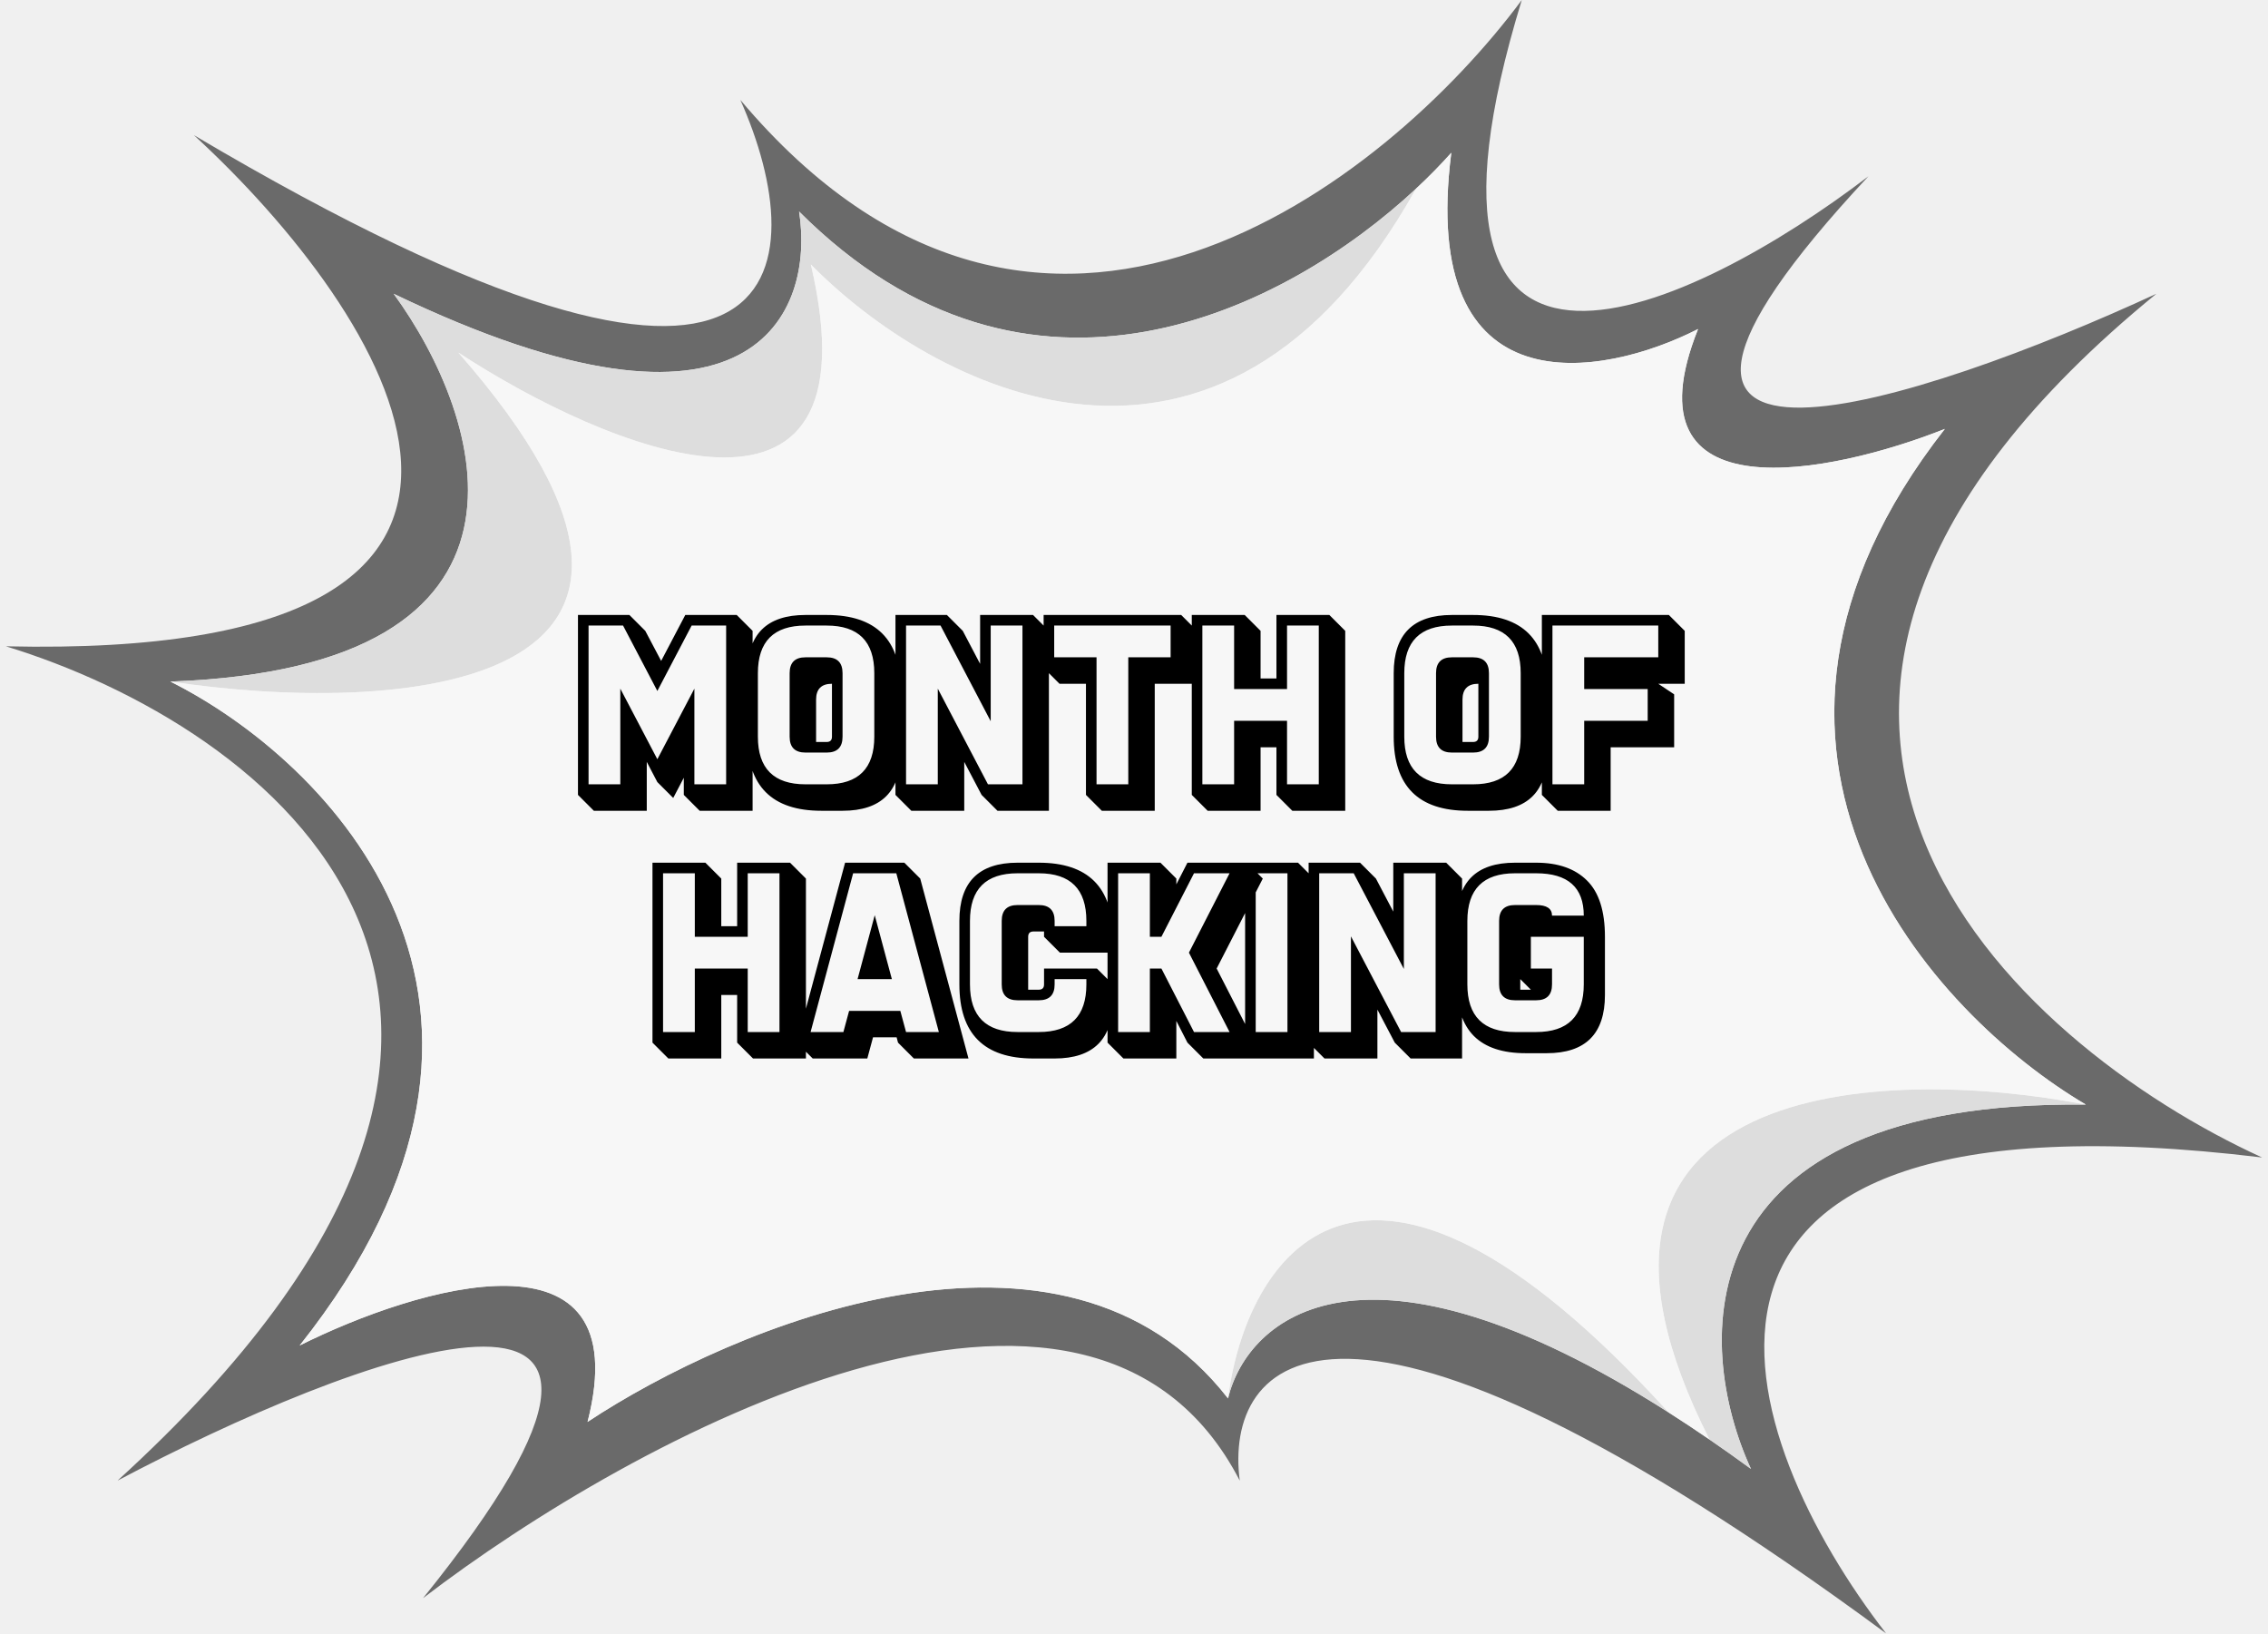
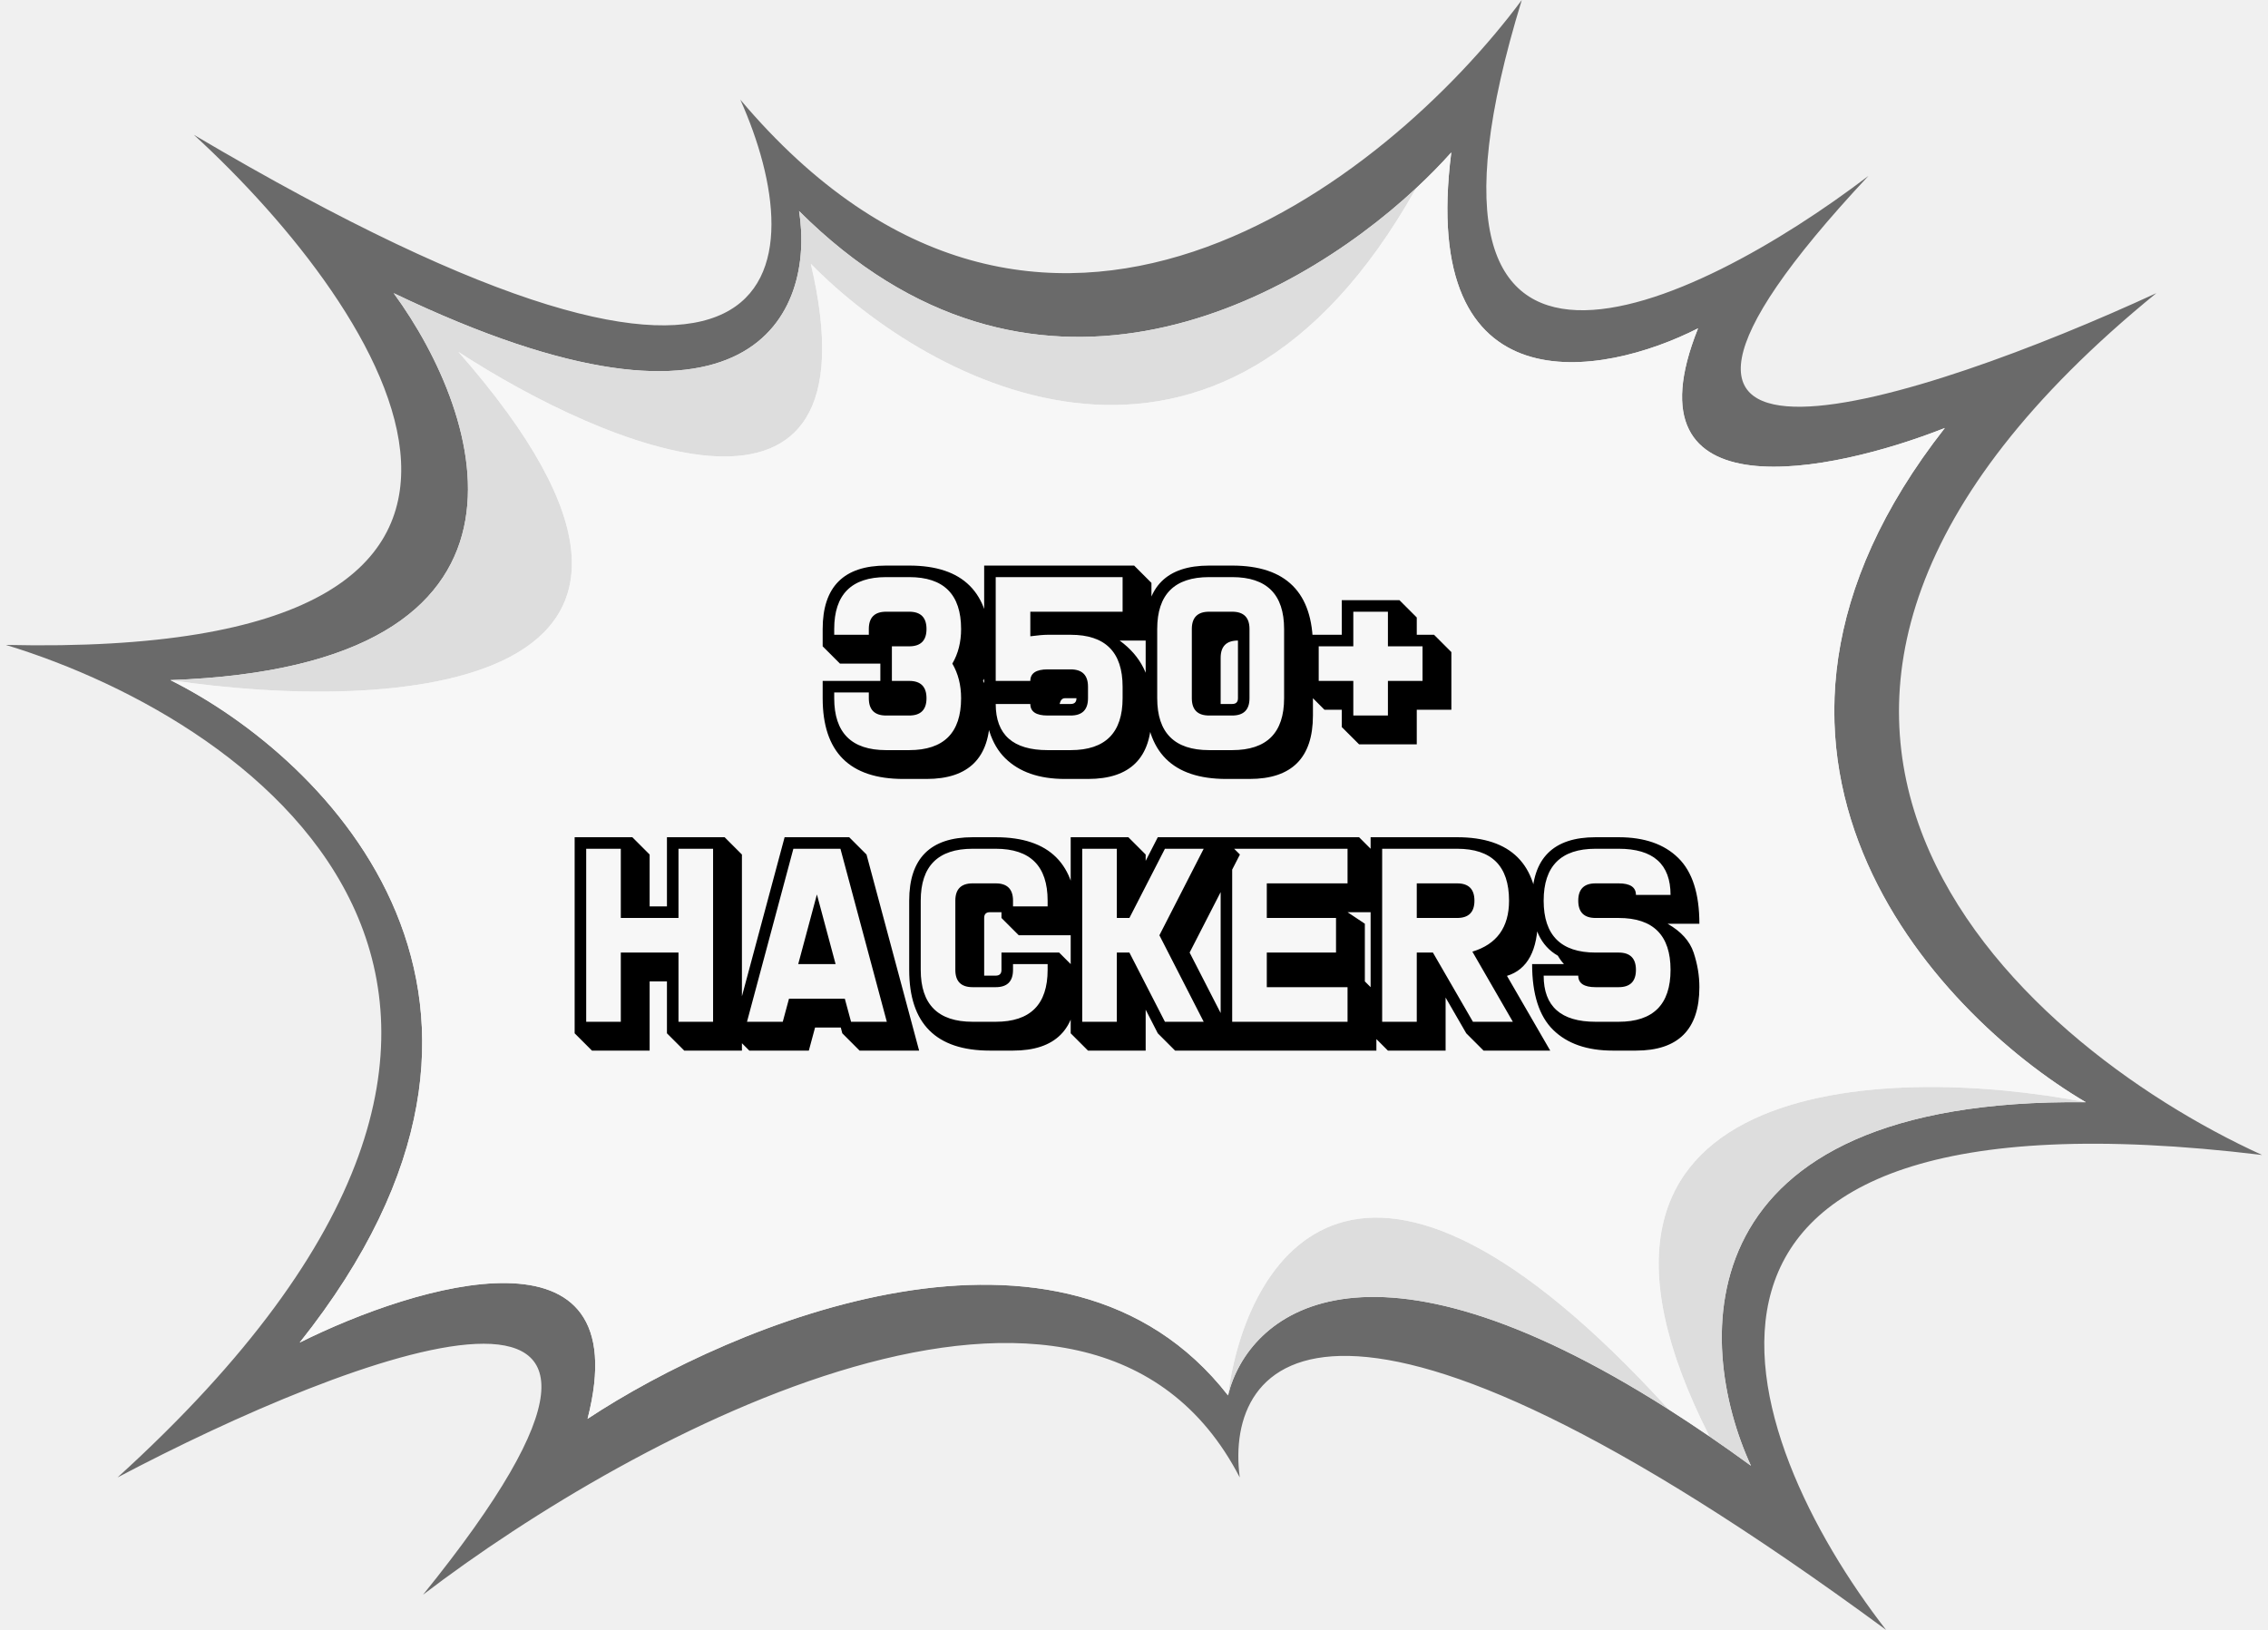
- <svg xmlns="http://www.w3.org/2000/svg" width="293" height="211" viewBox="0 0 293 211" fill="none">
+ <svg xmlns="http://www.w3.org/2000/svg" width="192" height="138" viewBox="0 0 192 138" fill="none">
  <g clip-path="url(#clip0_6_5)">
-     <path fill-rule="evenodd" clip-rule="evenodd" d="M25.049 17.457C49.845 40.227 79.702 85.311 0.759 83.489C33.905 93.609 83.194 129.332 15.181 191.266C45.291 175.327 95.339 156.049 54.653 206.446C81.726 185.7 140.731 153.62 160.163 191.266C158.14 175.833 172.005 158.174 243.661 211C224.43 186.207 207.225 139.199 292.241 149.522C260.107 134.848 212.387 91.99 278.578 37.95C248.469 51.865 198.876 68.309 241.383 22.77C218.865 39.974 178.381 59.505 196.598 0C179.14 23.529 134.507 59.05 95.642 12.903C105.004 33.902 103.992 64.211 25.049 17.457ZM22.013 88.043C73.022 86.222 62.497 53.889 50.858 37.95C97.616 60.416 105.257 40.227 103.233 27.324C132.996 57.084 166.26 39.908 182.935 24.374C184.633 22.793 186.157 21.23 187.49 19.734C183.239 53.13 206.972 48.829 219.37 42.504C209.654 66.791 236.576 61.225 251.251 55.407C218.46 97.303 249.733 131.053 269.469 142.691C217.245 142.083 218.865 173.809 226.202 189.748C224.373 188.411 222.587 187.148 220.848 185.953C219.043 184.716 217.286 183.553 215.575 182.462C176.189 157.342 161.209 170.151 158.645 180.64C137.391 153.317 94.63 171.279 75.907 183.676C82.587 157.567 53.894 166.219 38.712 173.809C73.933 129.484 42.255 98.163 22.013 88.043Z" fill="#6A6A6A" />
-     <path d="M50.858 37.95C62.497 53.889 73.022 86.222 22.013 88.043C50.604 92.344 98.072 89.865 59.207 45.54C78.184 57.937 113.86 73.015 104.751 34.155C120.186 49.898 157.431 69.983 182.935 24.374C166.26 39.908 132.996 57.084 103.233 27.324C105.257 40.227 97.616 60.416 50.858 37.95Z" fill="#DDDDDD" />
-     <path d="M226.202 189.748C218.865 173.809 217.245 142.083 269.469 142.691C243.38 137.631 197.131 139.199 220.848 185.953C222.587 187.148 224.373 188.411 226.202 189.748Z" fill="#DDDDDD" />
-     <path d="M158.645 180.64C161.209 170.151 176.189 157.342 215.575 182.462C175.496 138.379 160.922 162.88 158.645 180.64Z" fill="#DDDDDD" />
-     <path d="M22.013 88.043C42.255 98.163 73.933 129.484 38.712 173.809C53.894 166.219 82.587 157.567 75.907 183.676C94.63 171.279 137.391 153.317 158.645 180.64C160.922 162.88 175.496 138.379 215.575 182.462C217.286 183.553 219.043 184.716 220.848 185.953C197.131 139.199 243.38 137.631 269.469 142.691C249.733 131.053 218.46 97.303 251.251 55.407C236.575 61.225 209.654 66.791 219.37 42.504C206.972 48.829 183.239 53.13 187.49 19.734C186.157 21.23 184.632 22.793 182.935 24.374C157.431 69.983 120.186 49.898 104.751 34.155C113.86 73.015 78.184 57.937 59.207 45.54C98.072 89.865 50.604 92.344 22.013 88.043Z" fill="#F7F7F7" />
-     <path d="M80.137 88.957L84.922 98.076L89.707 88.957V101.316H93.809V80.809H89.352L84.922 89.258L80.492 80.809H76.035V101.316H80.137V88.957ZM84.922 101.029L83.555 98.418V104.734H76.719L74.668 102.684V79.441H81.312L83.363 81.492L85.414 85.375L88.531 79.441H95.176L97.227 81.492V104.734H90.391L88.34 102.684V100.469L86.973 103.08L84.922 101.029ZM106.797 80.809H104.062C99.961 80.809 97.91 82.859 97.91 86.961V95.164C97.91 99.266 99.961 101.316 104.062 101.316H106.797C110.898 101.316 112.949 99.266 112.949 95.164V86.961C112.949 82.859 110.898 80.809 106.797 80.809ZM108.848 86.961V95.164C108.848 96.531 108.164 97.215 106.797 97.215H104.062C102.695 97.215 102.012 96.531 102.012 95.164V86.961C102.012 85.594 102.695 84.91 104.062 84.91H106.797C108.164 84.91 108.848 85.594 108.848 86.961ZM105.43 95.848H106.797C107.253 95.848 107.48 95.62 107.48 95.164V88.328C106.113 88.328 105.43 89.012 105.43 90.379V95.848ZM98.936 102.342C97.341 100.747 96.543 98.354 96.543 95.164V86.961C96.543 81.948 99.049 79.441 104.062 79.441H106.797C109.987 79.441 112.38 80.239 113.975 81.834C115.57 83.429 116.367 85.822 116.367 89.012V97.215C116.367 102.228 113.861 104.734 108.848 104.734H106.113C102.923 104.734 100.531 103.937 98.936 102.342ZM121.152 88.957L127.633 101.316H132.09V80.809H127.988V93.168L121.508 80.809H117.051V101.316H121.152V88.957ZM126.812 102.684L124.57 98.418V104.734H117.734L115.684 102.684V79.441H122.328L124.379 81.492L126.621 85.758V79.441H133.457L135.508 81.492V104.734H128.863L126.812 102.684ZM145.762 84.91H151.23V80.809H136.191V84.91H141.66V101.316H145.762V84.91ZM134.824 86.277V79.441H152.598L154.648 81.492V88.328H149.18V104.734H142.344L140.293 102.684V88.328H136.875L134.824 86.277ZM159.434 93.113H166.27V101.316H170.371V80.809H166.27V89.012H159.434V80.809H155.332V101.316H159.434V93.113ZM164.902 102.684V96.531H162.852V104.734H156.016L153.965 102.684V79.441H160.801L162.852 81.492V87.644H164.902V79.441H171.738L173.789 81.492V104.734H166.953L164.902 102.684ZM190.305 80.809H187.57C183.469 80.809 181.418 82.859 181.418 86.961V95.164C181.418 99.266 183.469 101.316 187.57 101.316H190.305C194.406 101.316 196.457 99.266 196.457 95.164V86.961C196.457 82.859 194.406 80.809 190.305 80.809ZM192.355 86.961V95.164C192.355 96.531 191.672 97.215 190.305 97.215H187.57C186.203 97.215 185.52 96.531 185.52 95.164V86.961C185.52 85.594 186.203 84.91 187.57 84.91H190.305C191.672 84.91 192.355 85.594 192.355 86.961ZM188.938 95.848H190.305C190.76 95.848 190.988 95.62 190.988 95.164V88.328C189.621 88.328 188.938 89.012 188.938 90.379V95.848ZM182.443 102.342C180.848 100.747 180.051 98.354 180.051 95.164V86.961C180.051 81.948 182.557 79.441 187.57 79.441H190.305C193.495 79.441 195.887 80.239 197.482 81.834C199.077 83.429 199.875 85.822 199.875 89.012V97.215C199.875 102.228 197.368 104.734 192.355 104.734H189.621C186.431 104.734 184.038 103.937 182.443 102.342ZM214.23 80.809H200.559V101.316H204.66V93.113H212.863V89.012H204.66V84.91H214.23V80.809ZM199.191 102.684V79.441H215.598L217.648 81.492V88.328H214.23L216.281 89.695V96.531H208.078V104.734H201.242L199.191 102.684ZM89.762 125.113H96.598V133.316H100.699V112.809H96.598V121.012H89.762V112.809H85.66V133.316H89.762V125.113ZM95.231 134.684V128.531H93.18V136.734H86.344L84.293 134.684V111.441H91.129L93.18 113.492V119.645H95.231V111.441H102.066L104.117 113.492V136.734H97.281L95.231 134.684ZM116.312 130.582L117.051 133.316H121.289L115.793 112.809H110.215L104.719 133.316H108.957L109.695 130.582H116.312ZM115.219 126.48H110.789L113.004 118.223L115.219 126.48ZM116.012 134.684L115.834 134H112.785L112.047 136.734H104.992L102.941 134.684L109.176 111.441H116.832L118.883 113.492L125.117 136.734H118.062L116.012 134.684ZM140.348 118.961C140.348 114.859 138.297 112.809 134.195 112.809H131.461C127.359 112.809 125.309 114.859 125.309 118.961V127.164C125.309 131.266 127.359 133.316 131.461 133.316H134.195C138.297 133.316 140.348 131.266 140.348 127.164V126.48H136.246V127.164C136.246 128.531 135.562 129.215 134.195 129.215H131.461C130.094 129.215 129.41 128.531 129.41 127.164V118.961C129.41 117.594 130.094 116.91 131.461 116.91H134.195C135.562 116.91 136.246 117.594 136.246 118.961V119.645H140.348V118.961ZM126.334 134.342C124.739 132.747 123.941 130.354 123.941 127.164V118.961C123.941 113.948 126.448 111.441 131.461 111.441H134.195C137.385 111.441 139.778 112.239 141.373 113.834C142.968 115.429 143.766 117.822 143.766 121.012V123.062H136.93L134.879 121.012V120.328H133.512C133.056 120.328 132.828 120.556 132.828 121.012V127.848H134.195C134.651 127.848 134.879 127.62 134.879 127.164V125.113H141.715L143.766 127.164V129.215C143.766 134.228 141.259 136.734 136.246 136.734H133.512C130.322 136.734 127.929 135.937 126.334 134.342ZM151.969 114.244L153.404 111.441H161.088L163.139 113.492L157.178 125.113L163.139 136.734H155.455L153.404 134.684L151.969 131.881V136.734H145.133L143.082 134.684V111.441H149.918L151.969 113.492V114.244ZM148.551 125.113H150.041L154.252 133.316H158.846L153.596 123.062L158.846 112.809H154.252L150.041 121.012H148.551V112.809H144.449V133.316H148.551V125.113ZM166.324 133.316V112.809H162.223V133.316H166.324ZM160.855 134.684V111.441H167.691L169.742 113.492V136.734H162.906L160.855 134.684ZM174.527 120.957L181.008 133.316H185.465V112.809H181.363V125.168L174.883 112.809H170.426V133.316H174.527V120.957ZM180.188 134.684L177.945 130.418V136.734H171.109L169.059 134.684V111.441H175.703L177.754 113.492L179.996 117.758V111.441H186.832L188.883 113.492V136.734H182.238L180.188 134.684ZM198.453 112.809H195.719C191.617 112.809 189.566 114.859 189.566 118.961V127.164C189.566 131.266 191.617 133.316 195.719 133.316H198.453C202.555 133.316 204.605 131.266 204.605 127.164V121.012H197.77V125.113H200.504V127.164C200.504 128.531 199.82 129.215 198.453 129.215H195.719C194.352 129.215 193.668 128.531 193.668 127.164V118.961C193.668 117.594 194.352 116.91 195.719 116.91H198.453C199.82 116.91 200.504 117.366 200.504 118.277H204.605C204.605 114.632 202.555 112.809 198.453 112.809ZM197.77 127.848L196.402 126.48V127.848H197.77ZM205.016 113.738C206.565 115.26 207.34 117.685 207.34 121.012V128.531C207.34 133.544 204.833 136.051 199.82 136.051H197.086C194.124 136.051 191.9 135.312 190.414 133.836C188.938 132.35 188.199 130.126 188.199 127.164V118.961C188.199 113.948 190.706 111.441 195.719 111.441H198.453C201.288 111.441 203.475 112.207 205.016 113.738Z" fill="black" />
+     <path fill-rule="evenodd" clip-rule="evenodd" d="M16.415 11.417C32.663 26.309 52.228 55.796 0.497 54.604C22.218 61.223 54.516 84.587 9.948 125.094C29.679 114.669 62.475 102.06 35.813 135.022C53.554 121.453 92.22 100.472 104.953 125.094C103.627 115 112.713 103.45 159.668 138C147.067 121.785 135.793 91.04 191.503 97.791C170.445 88.194 139.175 60.164 182.549 24.82C162.819 33.921 130.321 44.676 158.176 14.892C143.42 26.144 116.891 38.918 128.829 0C117.389 15.389 88.141 38.62 62.674 8.439C68.808 22.173 68.145 41.996 16.415 11.417ZM14.425 57.583C47.851 56.391 40.953 35.245 33.327 24.82C63.967 39.514 68.974 26.309 67.648 17.87C87.151 37.334 108.949 26.101 119.876 15.941C120.988 14.908 121.987 13.885 122.86 12.906C120.075 34.748 135.627 31.935 143.751 27.799C137.384 43.684 155.026 40.043 164.643 36.237C143.154 63.639 163.648 85.712 176.58 93.324C142.359 92.927 143.42 113.676 148.228 124.101C147.029 123.226 145.859 122.4 144.719 121.619C143.536 120.81 142.385 120.049 141.264 119.335C115.455 102.906 105.639 111.284 103.959 118.144C90.031 100.273 62.01 112.021 49.741 120.129C54.118 103.053 35.316 108.712 25.368 113.676C48.448 84.686 27.689 64.201 14.425 57.583Z" fill="#6A6A6A" />
+     <path d="M33.326 24.82C40.953 35.245 47.851 56.391 14.425 57.583C33.161 60.396 64.265 58.774 38.798 29.784C51.233 37.892 74.611 47.754 68.642 22.338C78.757 32.635 103.163 45.771 119.876 15.941C108.949 26.101 87.151 37.334 67.648 17.87C68.974 26.309 63.967 39.514 33.326 24.82Z" fill="#DDDDDD" />
+     <path d="M148.228 124.101C143.42 113.676 142.359 92.927 176.58 93.324C159.484 90.014 129.178 91.04 144.719 121.619C145.859 122.4 147.029 123.226 148.228 124.101Z" fill="#DDDDDD" />
+     <path d="M103.959 118.144C105.639 111.284 115.455 102.906 141.264 119.335C115.001 90.504 105.451 106.528 103.959 118.144Z" fill="#DDDDDD" />
+     <path d="M14.425 57.583C27.689 64.201 48.448 84.686 25.368 113.676C35.316 108.712 54.118 103.053 49.741 120.129C62.01 112.021 90.031 100.273 103.959 118.144C105.451 106.528 115.001 90.504 141.264 119.335C142.385 120.049 143.536 120.81 144.719 121.619C129.178 91.04 159.484 90.014 176.58 93.324C163.648 85.712 143.154 63.639 164.642 36.237C155.026 40.043 137.384 43.684 143.751 27.799C135.627 31.935 120.075 34.748 122.86 12.906C121.987 13.885 120.988 14.908 119.876 15.941C103.163 45.771 78.757 32.635 68.642 22.338C74.611 47.754 51.233 37.892 38.798 29.784C64.265 58.774 33.161 60.396 14.425 57.583Z" fill="#F7F7F7" />
+     <path d="M73.551 53.258C73.551 52.281 74.039 51.793 75.016 51.793H76.969C77.945 51.793 78.434 52.281 78.434 53.258C78.434 54.234 77.945 54.723 76.969 54.723H75.504V57.652H76.969C77.945 57.652 78.434 58.141 78.434 59.117C78.434 60.094 77.945 60.582 76.969 60.582H75.016C74.039 60.582 73.551 60.094 73.551 59.117V58.629H70.621V59.117C70.621 62.047 72.086 63.512 75.016 63.512H76.969C79.898 63.512 81.363 62.047 81.363 59.117C81.363 58.01 81.116 57.034 80.621 56.188C81.116 55.341 81.363 54.365 81.363 53.258C81.363 50.328 79.898 48.863 76.969 48.863H75.016C72.086 48.863 70.621 50.328 70.621 53.258V53.746H73.551V53.258ZM82.096 49.596C83.235 50.735 83.805 52.444 83.805 54.723C83.805 56.012 83.609 56.988 83.219 57.652C83.609 58.316 83.805 59.293 83.805 60.582C83.805 64.163 82.014 65.953 78.434 65.953H76.481C74.202 65.953 72.493 65.383 71.353 64.244C70.214 63.105 69.644 61.396 69.644 59.117V57.652H74.527V56.188H71.109L69.644 54.723V53.258C69.644 49.677 71.435 47.887 75.016 47.887H76.969C79.247 47.887 80.956 48.456 82.096 49.596ZM88.688 63.512H90.641C93.57 63.512 95.035 62.047 95.035 59.117V58.141C95.035 55.211 93.57 53.746 90.641 53.746H88.688C88.362 53.746 87.874 53.788 87.223 53.873V51.793H95.035V48.863H84.293V57.652H87.223C87.223 57.001 87.711 56.676 88.688 56.676H90.641C91.617 56.676 92.106 57.164 92.106 58.141V59.117C92.106 60.094 91.617 60.582 90.641 60.582H88.688C87.711 60.582 87.223 60.257 87.223 59.605H84.293C84.293 62.21 85.758 63.512 88.688 63.512ZM91.129 59.117H90.152C89.924 59.117 89.775 59.28 89.703 59.605H90.641C90.966 59.605 91.129 59.443 91.129 59.117ZM97.477 49.352V54.234H94.781C96.578 55.536 97.477 57.327 97.477 59.605V60.582C97.477 64.163 95.686 65.953 92.106 65.953H90.152C87.971 65.953 86.285 65.367 85.094 64.195C83.909 63.03 83.316 61.175 83.316 58.629V47.887H96.012L97.477 49.352ZM104.312 48.863H102.359C99.43 48.863 97.965 50.328 97.965 53.258V59.117C97.965 62.047 99.43 63.512 102.359 63.512H104.312C107.242 63.512 108.707 62.047 108.707 59.117V53.258C108.707 50.328 107.242 48.863 104.312 48.863ZM105.777 53.258V59.117C105.777 60.094 105.289 60.582 104.312 60.582H102.359C101.383 60.582 100.895 60.094 100.895 59.117V53.258C100.895 52.281 101.383 51.793 102.359 51.793H104.312C105.289 51.793 105.777 52.281 105.777 53.258ZM103.336 59.605H104.312C104.638 59.605 104.801 59.443 104.801 59.117V54.234C103.824 54.234 103.336 54.723 103.336 55.699V59.605ZM98.697 64.244C97.558 63.105 96.988 61.396 96.988 59.117V53.258C96.988 49.677 98.779 47.887 102.359 47.887H104.312C106.591 47.887 108.3 48.456 109.439 49.596C110.579 50.735 111.148 52.444 111.148 54.723V60.582C111.148 64.163 109.358 65.953 105.777 65.953H103.824C101.546 65.953 99.837 65.383 98.697 64.244ZM117.496 54.723V51.793H114.566V54.723H111.637V57.652H114.566V60.582H117.496V57.652H120.426V54.723H117.496ZM110.66 58.629V53.746H113.59V50.816H118.473L119.938 52.281V53.746H121.402L122.867 55.211V60.094H119.938V63.023H115.055L113.59 61.559V60.094H112.125L110.66 58.629ZM52.555 80.652H57.438V86.512H60.367V71.863H57.438V77.723H52.555V71.863H49.625V86.512H52.555V80.652ZM56.461 87.488V83.094H54.996V88.953H50.113L48.648 87.488V70.887H53.531L54.996 72.352V76.746H56.461V70.887H61.344L62.809 72.352V88.953H57.926L56.461 87.488ZM71.519 84.559L72.047 86.512H75.074L71.148 71.863H67.164L63.238 86.512H66.266L66.793 84.559H71.519ZM70.738 81.629H67.574L69.156 75.731L70.738 81.629ZM71.305 87.488L71.178 87H69L68.473 88.953H63.434L61.969 87.488L66.422 70.887H71.891L73.356 72.352L77.809 88.953H72.769L71.305 87.488ZM88.688 76.258C88.688 73.328 87.223 71.863 84.293 71.863H82.34C79.41 71.863 77.945 73.328 77.945 76.258V82.117C77.945 85.047 79.41 86.512 82.34 86.512H84.293C87.223 86.512 88.688 85.047 88.688 82.117V81.629H85.758V82.117C85.758 83.094 85.269 83.582 84.293 83.582H82.34C81.363 83.582 80.875 83.094 80.875 82.117V76.258C80.875 75.281 81.363 74.793 82.34 74.793H84.293C85.269 74.793 85.758 75.281 85.758 76.258V76.746H88.688V76.258ZM78.678 87.244C77.538 86.105 76.969 84.396 76.969 82.117V76.258C76.969 72.677 78.759 70.887 82.34 70.887H84.293C86.572 70.887 88.281 71.456 89.42 72.596C90.559 73.735 91.129 75.444 91.129 77.723V79.188H86.246L84.781 77.723V77.234H83.805C83.479 77.234 83.316 77.397 83.316 77.723V82.606H84.293C84.618 82.606 84.781 82.443 84.781 82.117V80.652H89.664L91.129 82.117V83.582C91.129 87.163 89.338 88.953 85.758 88.953H83.805C81.526 88.953 79.817 88.383 78.678 87.244ZM96.988 72.889L98.014 70.887H103.502L104.967 72.352L100.709 80.652L104.967 88.953H99.478L98.014 87.488L96.988 85.486V88.953H92.106L90.641 87.488V70.887H95.523L96.988 72.352V72.889ZM94.547 80.652H95.611L98.619 86.512H101.9L98.15 79.188L101.9 71.863H98.619L95.611 77.723H94.547V71.863H91.617V86.512H94.547V80.652ZM107.242 83.582V80.652H113.102V77.723H107.242V74.793H114.078V71.863H104.312V86.512H114.078V83.582H107.242ZM114.078 77.234L115.543 78.211V83.094L116.52 84.07V88.953H104.801L103.336 87.488V70.887H115.055L116.52 72.352V77.234H114.078ZM117.008 71.863V86.512H119.938V80.652H121.305L124.693 86.512H128.072L124.645 80.574C126.715 79.949 127.75 78.51 127.75 76.258C127.75 73.328 126.285 71.863 123.355 71.863H117.008ZM119.938 74.793H123.355C124.332 74.793 124.82 75.281 124.82 76.258C124.82 77.234 124.332 77.723 123.355 77.723H119.938V74.793ZM128.482 72.596C129.622 73.735 130.191 75.444 130.191 77.723C130.191 80.457 129.319 82.091 127.574 82.625L131.236 88.953H125.592L124.127 87.488L122.379 84.461V88.953H117.496L116.031 87.488V70.887H123.355C125.634 70.887 127.343 71.456 128.482 72.596ZM137.027 71.863H135.074C132.145 71.863 130.68 73.328 130.68 76.258C130.68 79.188 132.145 80.652 135.074 80.652H137.027C138.004 80.652 138.492 81.141 138.492 82.117C138.492 83.094 138.004 83.582 137.027 83.582H135.074C134.098 83.582 133.609 83.257 133.609 82.606H130.68C130.68 85.21 132.145 86.512 135.074 86.512H137.027C139.957 86.512 141.422 85.047 141.422 82.117C141.422 79.188 139.957 77.723 137.027 77.723H135.074C134.098 77.723 133.609 77.234 133.609 76.258C133.609 75.281 134.098 74.793 135.074 74.793H137.027C138.004 74.793 138.492 75.118 138.492 75.769H141.422C141.422 73.165 139.957 71.863 137.027 71.863ZM131.881 80.916C130.429 80.089 129.703 78.537 129.703 76.258C129.703 72.677 131.493 70.887 135.074 70.887H137.027C139.208 70.887 140.891 71.473 142.076 72.644C143.268 73.81 143.863 75.665 143.863 78.211H141.168C142.314 78.862 143.049 79.676 143.375 80.652C143.701 81.629 143.863 82.606 143.863 83.582C143.863 87.163 142.073 88.953 138.492 88.953H136.539C134.358 88.953 132.672 88.367 131.48 87.195C130.296 86.03 129.703 84.174 129.703 81.629H132.398C132.203 81.414 132.031 81.176 131.881 80.916Z" fill="black" />
  </g>
  <defs>
    <clipPath id="clip0_6_5">
-       <rect width="293" height="211" fill="white" />
+       <rect width="192" height="138" fill="white" />
    </clipPath>
  </defs>
</svg>
